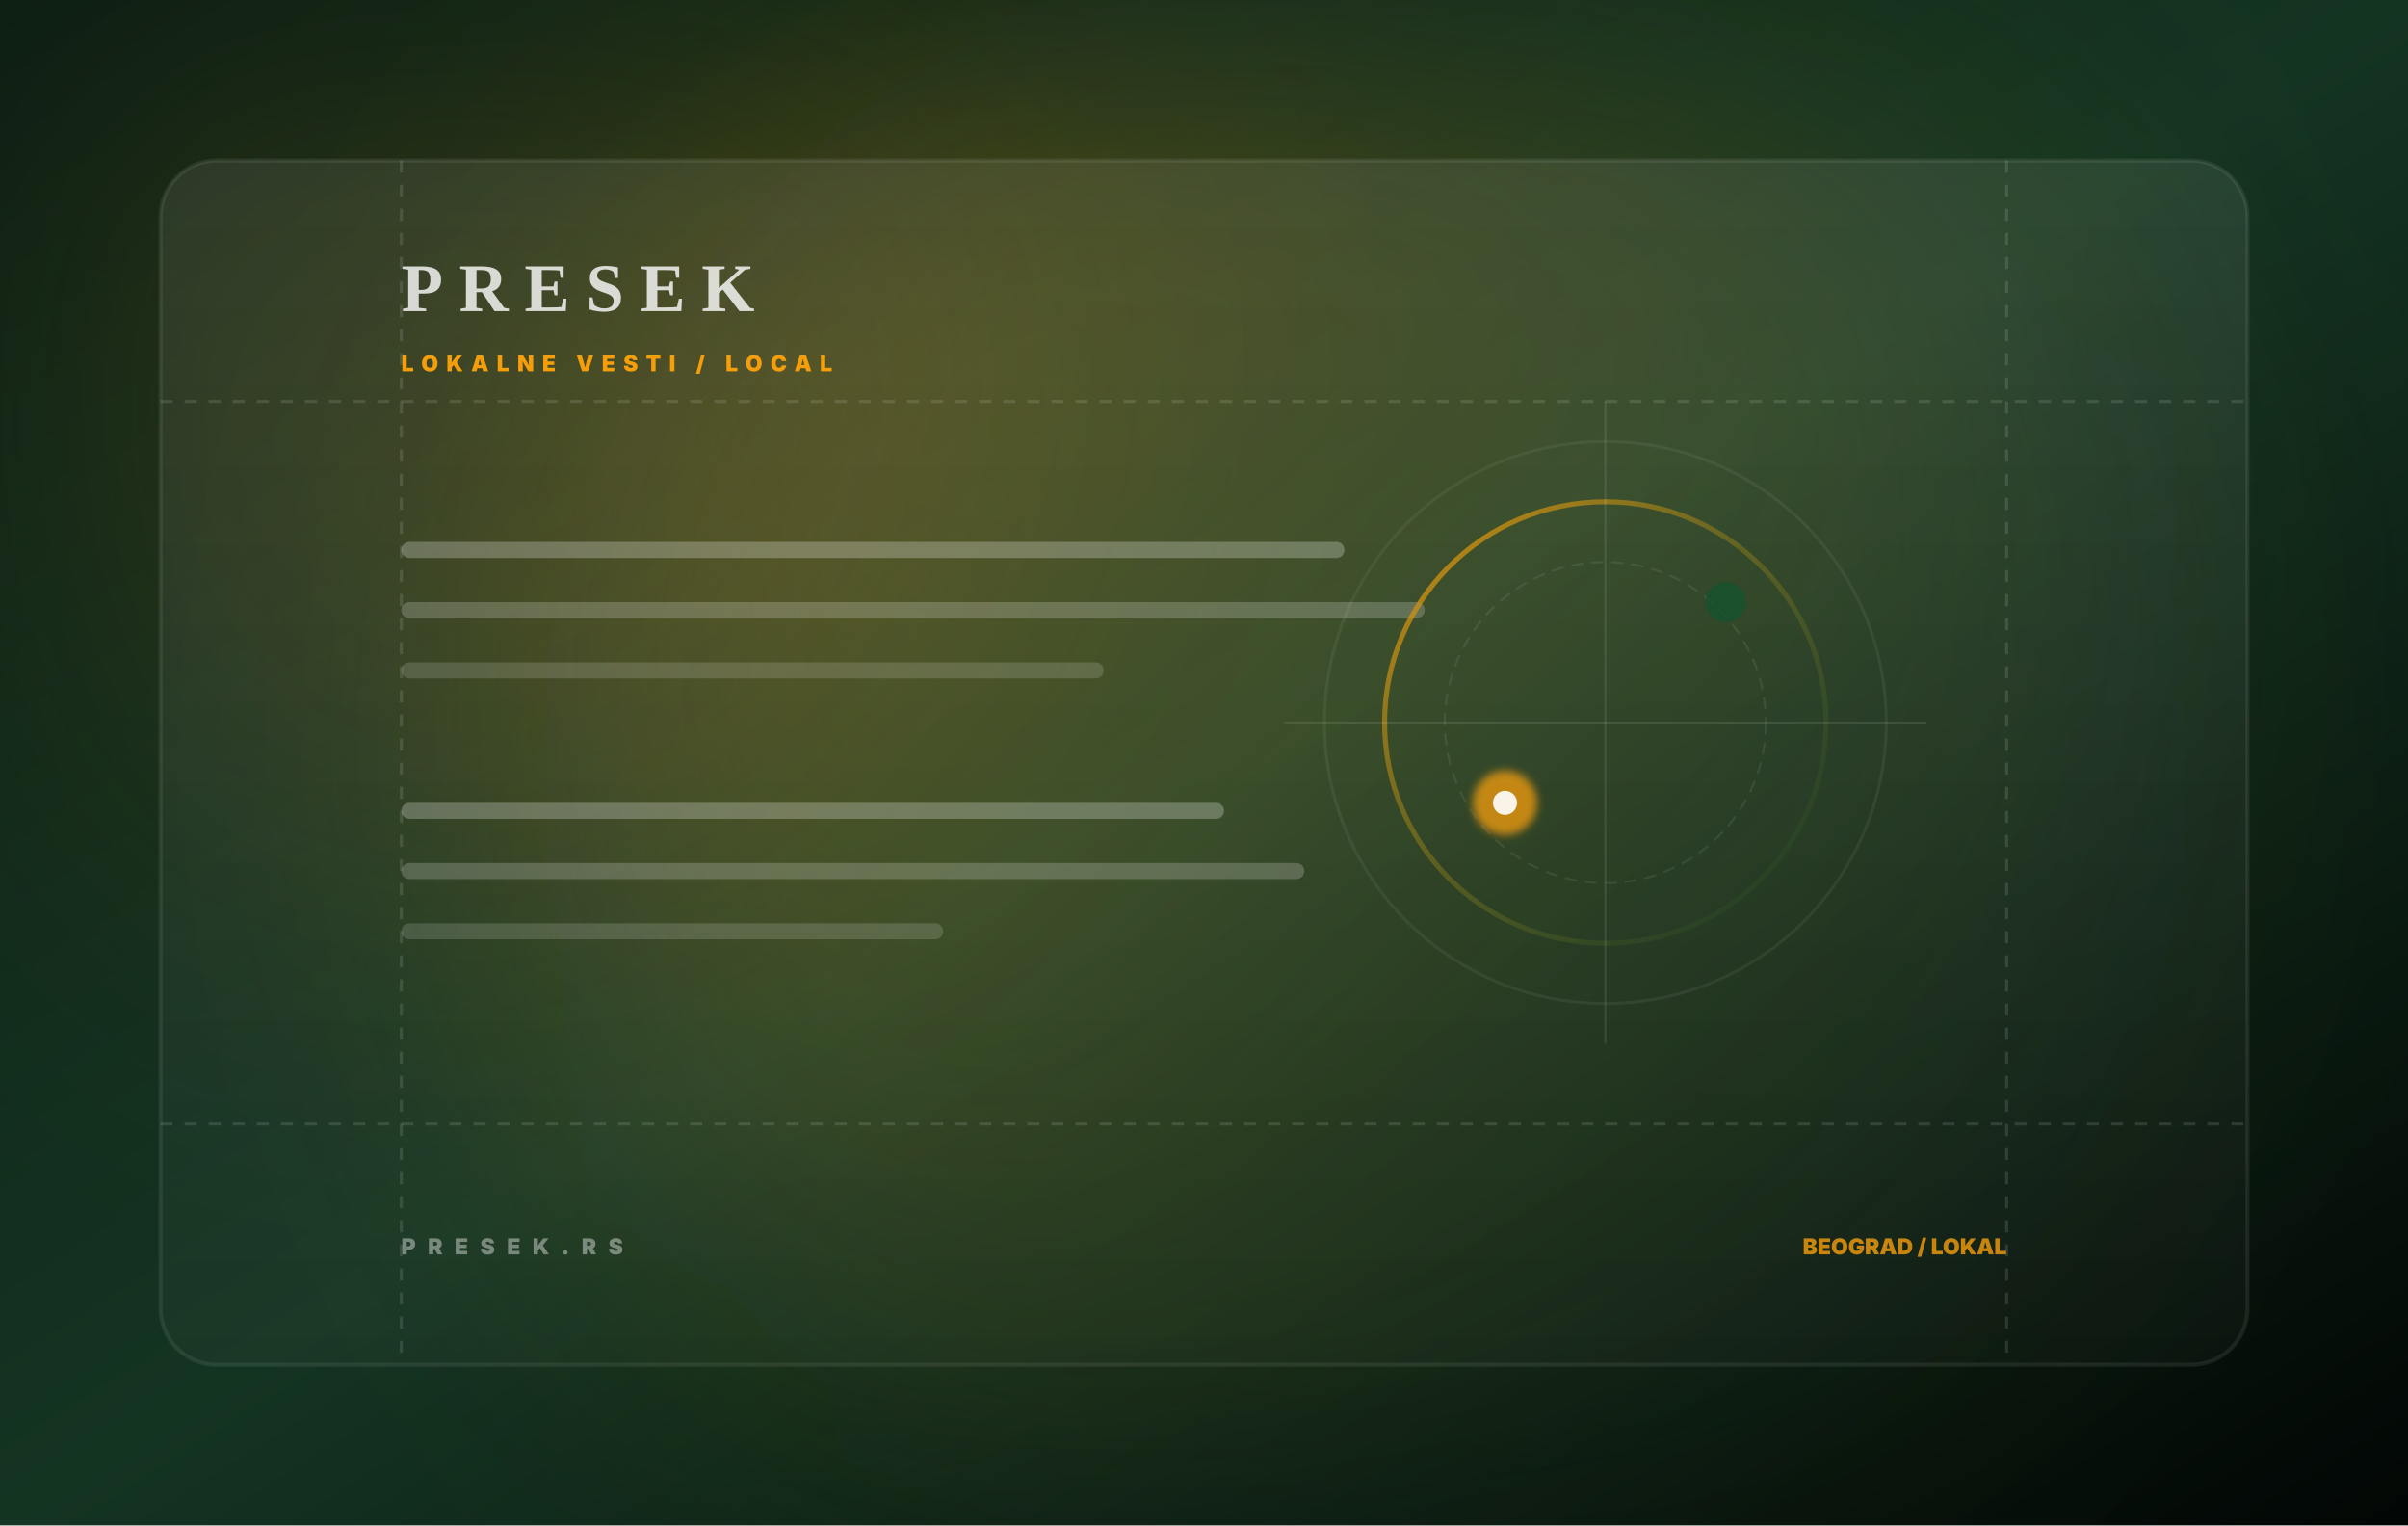
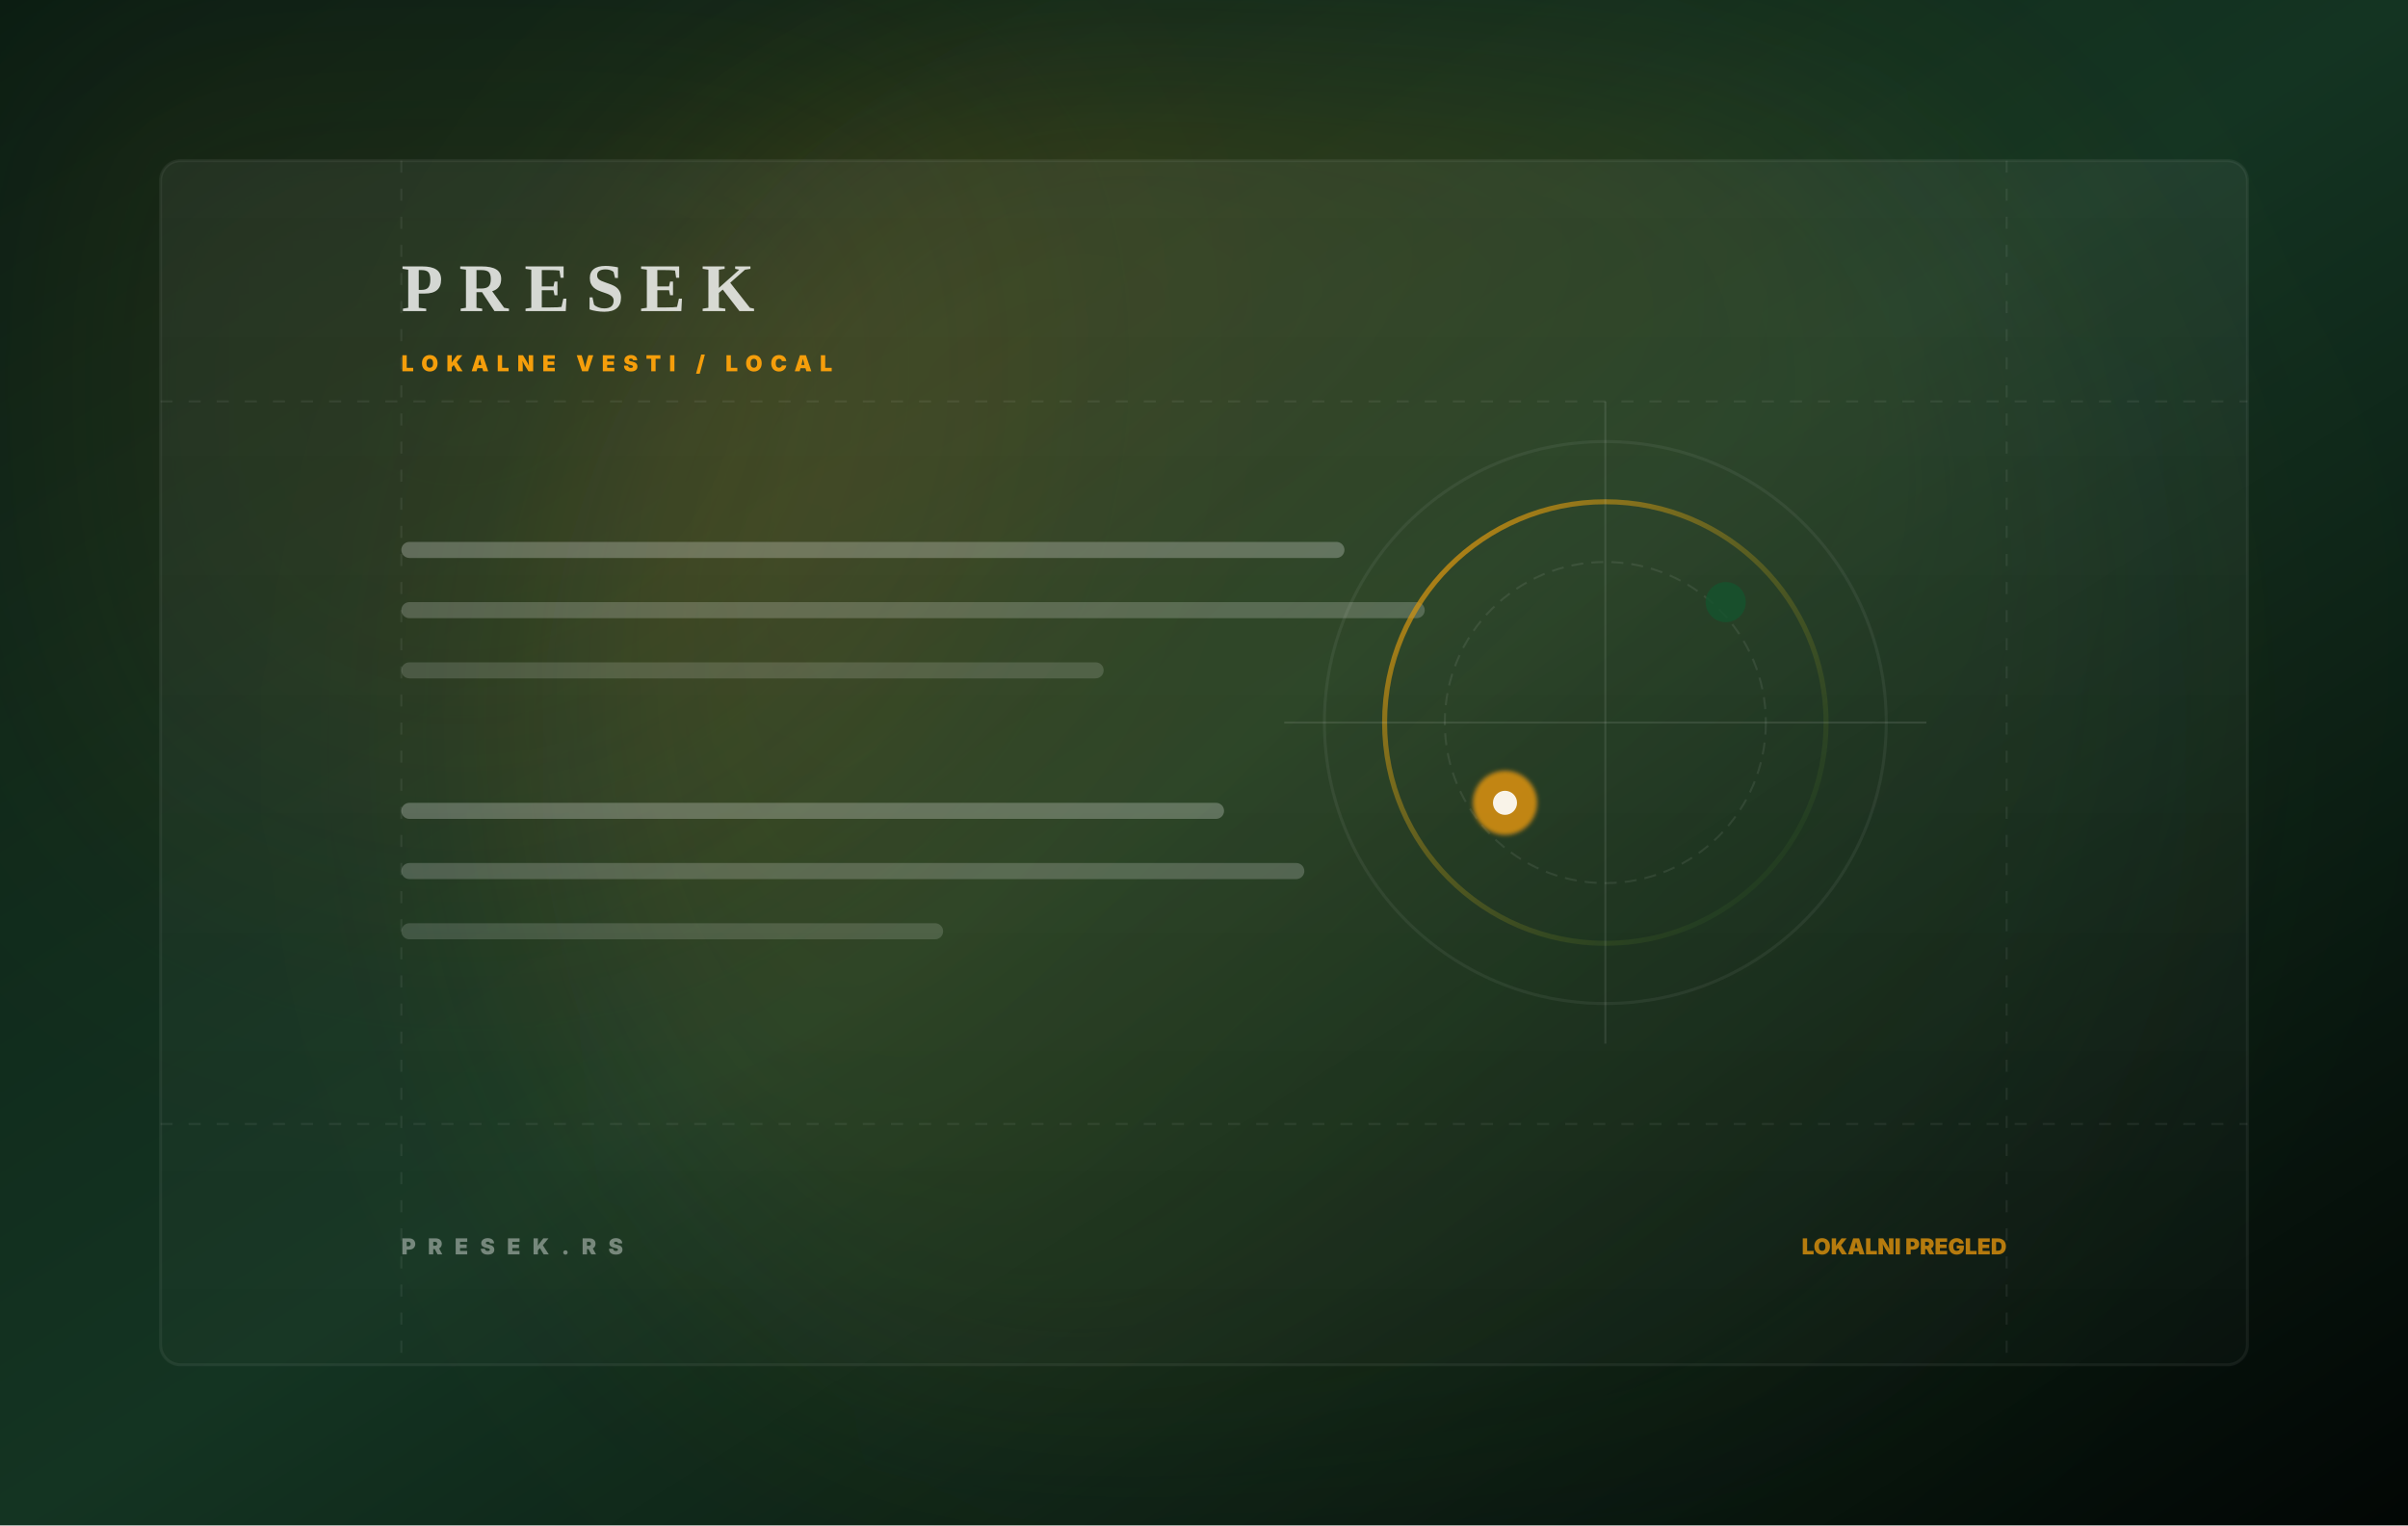
<svg xmlns="http://www.w3.org/2000/svg" viewBox="0 0 1200 760" role="img" aria-label="Presek local news fallback">
  <defs>
    <linearGradient id="bg" x1="0" y1="0" x2="1" y2="1">
      <stop offset="0%" stop-color="#0a1c12" />
      <stop offset="50%" stop-color="#143422" />
      <stop offset="100%" stop-color="#020604" />
    </linearGradient>
    <linearGradient id="glow" x1="0" y1="0" x2="1" y2="1">
      <stop offset="0%" stop-color="#f59e0b" stop-opacity="0.85" />
      <stop offset="100%" stop-color="#14532d" stop-opacity="0.1" />
    </linearGradient>
    <linearGradient id="plate" x1="0" y1="0" x2="0" y2="1">
-       <stop offset="0%" stop-color="#ffffff" stop-opacity="0.08" />
-       <stop offset="100%" stop-color="#ffffff" stop-opacity="0.02" />
+       <stop offset="0%" stop-color="#ffffff" stop-opacity="0.055" />
+       <stop offset="100%" stop-color="#ffffff" stop-opacity="0.015" />
    </linearGradient>
  </defs>
-   <rect width="1200" height="760" fill="url(#bg)" />
-   <circle cx="680" cy="380" r="410" fill="url(#glow)" filter="blur(95px)" opacity="0.45" />
-   <circle cx="230" cy="180" r="260" fill="#f59e0b" filter="blur(110px)" opacity="0.12" />
-   <rect x="80" y="80" width="1040" height="600" rx="28" fill="url(#plate)" stroke="rgba(255,255,255,0.08)" stroke-width="2" />
-   <g stroke="rgba(255,255,255,0.12)" stroke-width="1.5" stroke-dasharray="6 6">
-     <line x1="200" y1="80" x2="200" y2="680" />
-     <line x1="1000" y1="80" x2="1000" y2="680" />
-     <line x1="80" y1="200" x2="1120" y2="200" />
-     <line x1="80" y1="560" x2="1120" y2="560" />
+   <style>
+     @media (prefers-color-scheme: light) {
+       .theme-surface { filter: invert(0.92) hue-rotate(180deg) saturate(0.78) brightness(1.1); }
+     }
+   </style>
+   <g class="theme-surface">
+     <rect width="1200" height="760" fill="url(#bg)" />
+     <circle cx="680" cy="380" r="410" fill="url(#glow)" filter="blur(72px)" opacity="0.28" />
+     <circle cx="230" cy="180" r="260" fill="#f59e0b" filter="blur(82px)" opacity="0.07" />
+     <rect x="80" y="80" width="1040" height="600" rx="10" fill="url(#plate)" stroke="#ffffff" stroke-opacity="0.06" stroke-width="1.5" />
+     <g stroke="#ffffff" stroke-opacity="0.07" stroke-width="1" stroke-dasharray="6 8">
+       <line x1="200" y1="80" x2="200" y2="680" />
+       <line x1="1000" y1="80" x2="1000" y2="680" />
+       <line x1="80" y1="200" x2="1120" y2="200" />
+       <line x1="80" y1="560" x2="1120" y2="560" />
+     </g>
+     <text x="200" y="155" font-family="'Times New Roman', Times, serif" font-size="34" font-weight="900" letter-spacing="8" fill="#ffffff" opacity="0.8">PRESEK</text>
+     <text x="200" y="185" font-family="system-ui, -apple-system, sans-serif" font-size="11" font-weight="850" letter-spacing="4" fill="#f59e0b">LOKALNE VESTI / LOCAL</text>
+     <rect x="200" y="270" width="470" height="8" rx="4" fill="#ffffff" opacity="0.25" />
+     <rect x="200" y="300" width="510" height="8" rx="4" fill="#ffffff" opacity="0.2" />
+     <rect x="200" y="330" width="350" height="8" rx="4" fill="#ffffff" opacity="0.15" />
+     <rect x="200" y="400" width="410" height="8" rx="4" fill="#ffffff" opacity="0.25" />
+     <rect x="200" y="430" width="450" height="8" rx="4" fill="#ffffff" opacity="0.2" />
+     <rect x="200" y="460" width="270" height="8" rx="4" fill="#ffffff" opacity="0.15" />
+     <g transform="translate(800, 360)">
+       <circle cx="0" cy="0" r="140" fill="none" stroke="#ffffff" stroke-opacity="0.06" stroke-width="1.5" />
+       <circle cx="0" cy="0" r="110" fill="none" stroke="url(#glow)" stroke-width="2.5" />
+       <circle cx="0" cy="0" r="80" fill="none" stroke="#ffffff" stroke-opacity="0.08" stroke-width="1" stroke-dasharray="6 4" />
+       <line x1="-160" y1="0" x2="160" y2="0" stroke="#ffffff" stroke-opacity="0.1" stroke-width="1" />
+       <line x1="0" y1="-160" x2="0" y2="160" stroke="#ffffff" stroke-opacity="0.1" stroke-width="1" />
+       <circle cx="-50" cy="40" r="16" fill="#f59e0b" opacity="0.75" filter="blur(1px)" />
+       <circle cx="-50" cy="40" r="6" fill="#ffffff" opacity="0.9" />
+       <circle cx="60" cy="-60" r="10" fill="#14532d" opacity="0.8" />
+     </g>
+     <text x="200" y="625" font-family="system-ui, -apple-system, sans-serif" font-size="11" font-weight="900" letter-spacing="6" fill="#ffffff" opacity="0.4">PRESEK.RS</text>
+     <text x="1000" y="625" text-anchor="end" font-family="system-ui, -apple-system, sans-serif" font-size="11" font-weight="900" fill="#f59e0b" opacity="0.72">LOKALNI PREGLED</text>
  </g>
-   <text x="200" y="155" font-family="'Times New Roman', Times, serif" font-size="34" font-weight="900" letter-spacing="8" fill="#ffffff" opacity="0.8">PRESEK</text>
-   <text x="200" y="185" font-family="system-ui, -apple-system, sans-serif" font-size="11" font-weight="850" letter-spacing="4" fill="#f59e0b">LOKALNE VESTI / LOCAL</text>
-   <rect x="200" y="270" width="470" height="8" rx="4" fill="#ffffff" opacity="0.25" />
-   <rect x="200" y="300" width="510" height="8" rx="4" fill="#ffffff" opacity="0.2" />
-   <rect x="200" y="330" width="350" height="8" rx="4" fill="#ffffff" opacity="0.15" />
-   <rect x="200" y="400" width="410" height="8" rx="4" fill="#ffffff" opacity="0.25" />
-   <rect x="200" y="430" width="450" height="8" rx="4" fill="#ffffff" opacity="0.2" />
-   <rect x="200" y="460" width="270" height="8" rx="4" fill="#ffffff" opacity="0.15" />
-   <g transform="translate(800, 360)">
-     <circle cx="0" cy="0" r="140" fill="none" stroke="rgba(255,255,255,0.06)" stroke-width="1.5" />
-     <circle cx="0" cy="0" r="110" fill="none" stroke="url(#glow)" stroke-width="2.5" />
-     <circle cx="0" cy="0" r="80" fill="none" stroke="rgba(255,255,255,0.08)" stroke-width="1" stroke-dasharray="6 4" />
-     <line x1="-160" y1="0" x2="160" y2="0" stroke="rgba(255,255,255,0.1)" stroke-width="1" />
-     <line x1="0" y1="-160" x2="0" y2="160" stroke="rgba(255,255,255,0.1)" stroke-width="1" />
-     <circle cx="-50" cy="40" r="16" fill="#f59e0b" opacity="0.75" filter="blur(2px)" />
-     <circle cx="-50" cy="40" r="6" fill="#ffffff" opacity="0.9" />
-     <circle cx="60" cy="-60" r="10" fill="#14532d" opacity="0.8" />
-   </g>
-   <text x="200" y="625" font-family="system-ui, -apple-system, sans-serif" font-size="11" font-weight="900" letter-spacing="6" fill="#ffffff" opacity="0.4">PRESEK.RS</text>
-   <text x="1000" y="625" text-anchor="end" font-family="system-ui, -apple-system, sans-serif" font-size="11" font-weight="900" fill="#f59e0b" opacity="0.8">BEOGRAD / LOKAL</text>
</svg>
